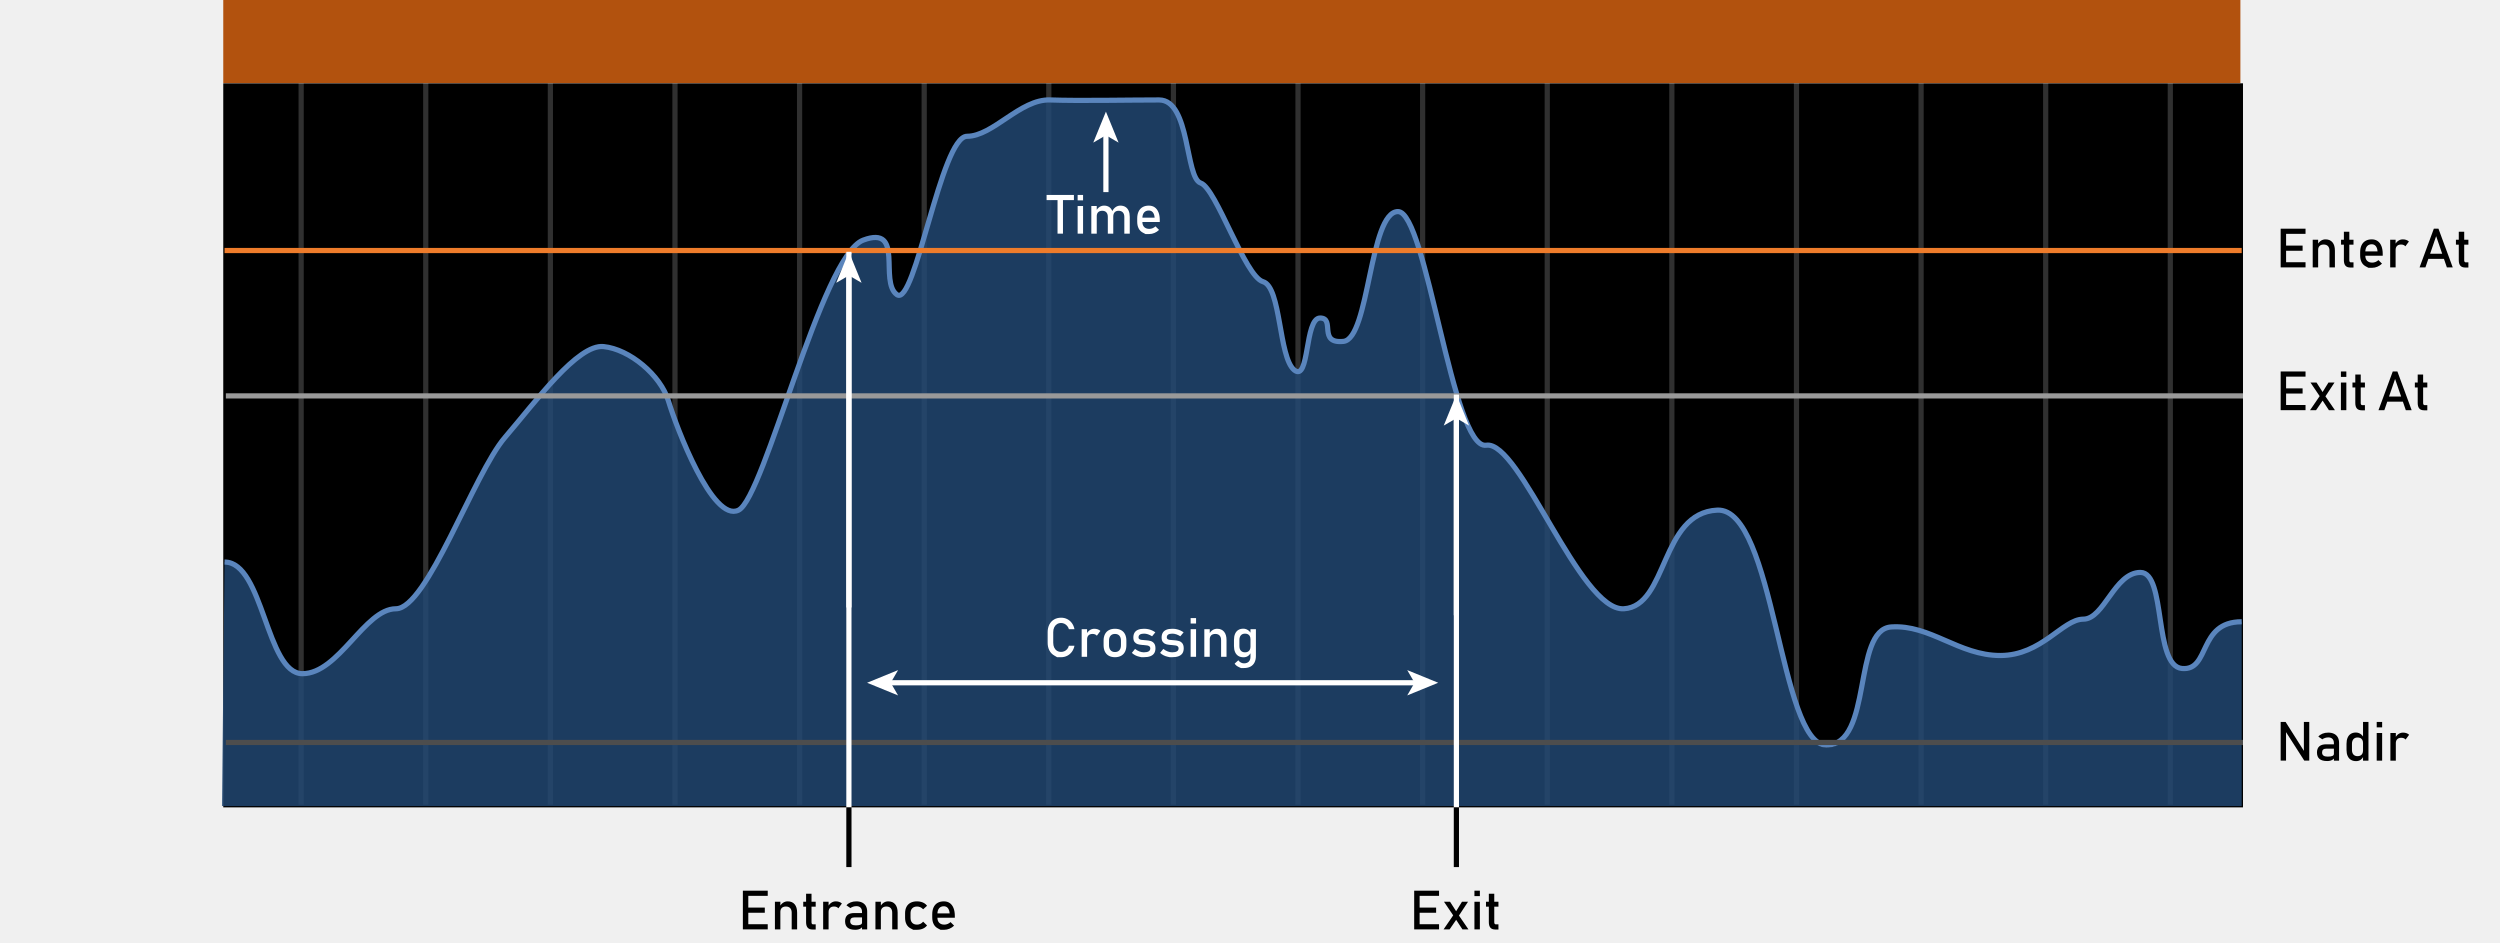
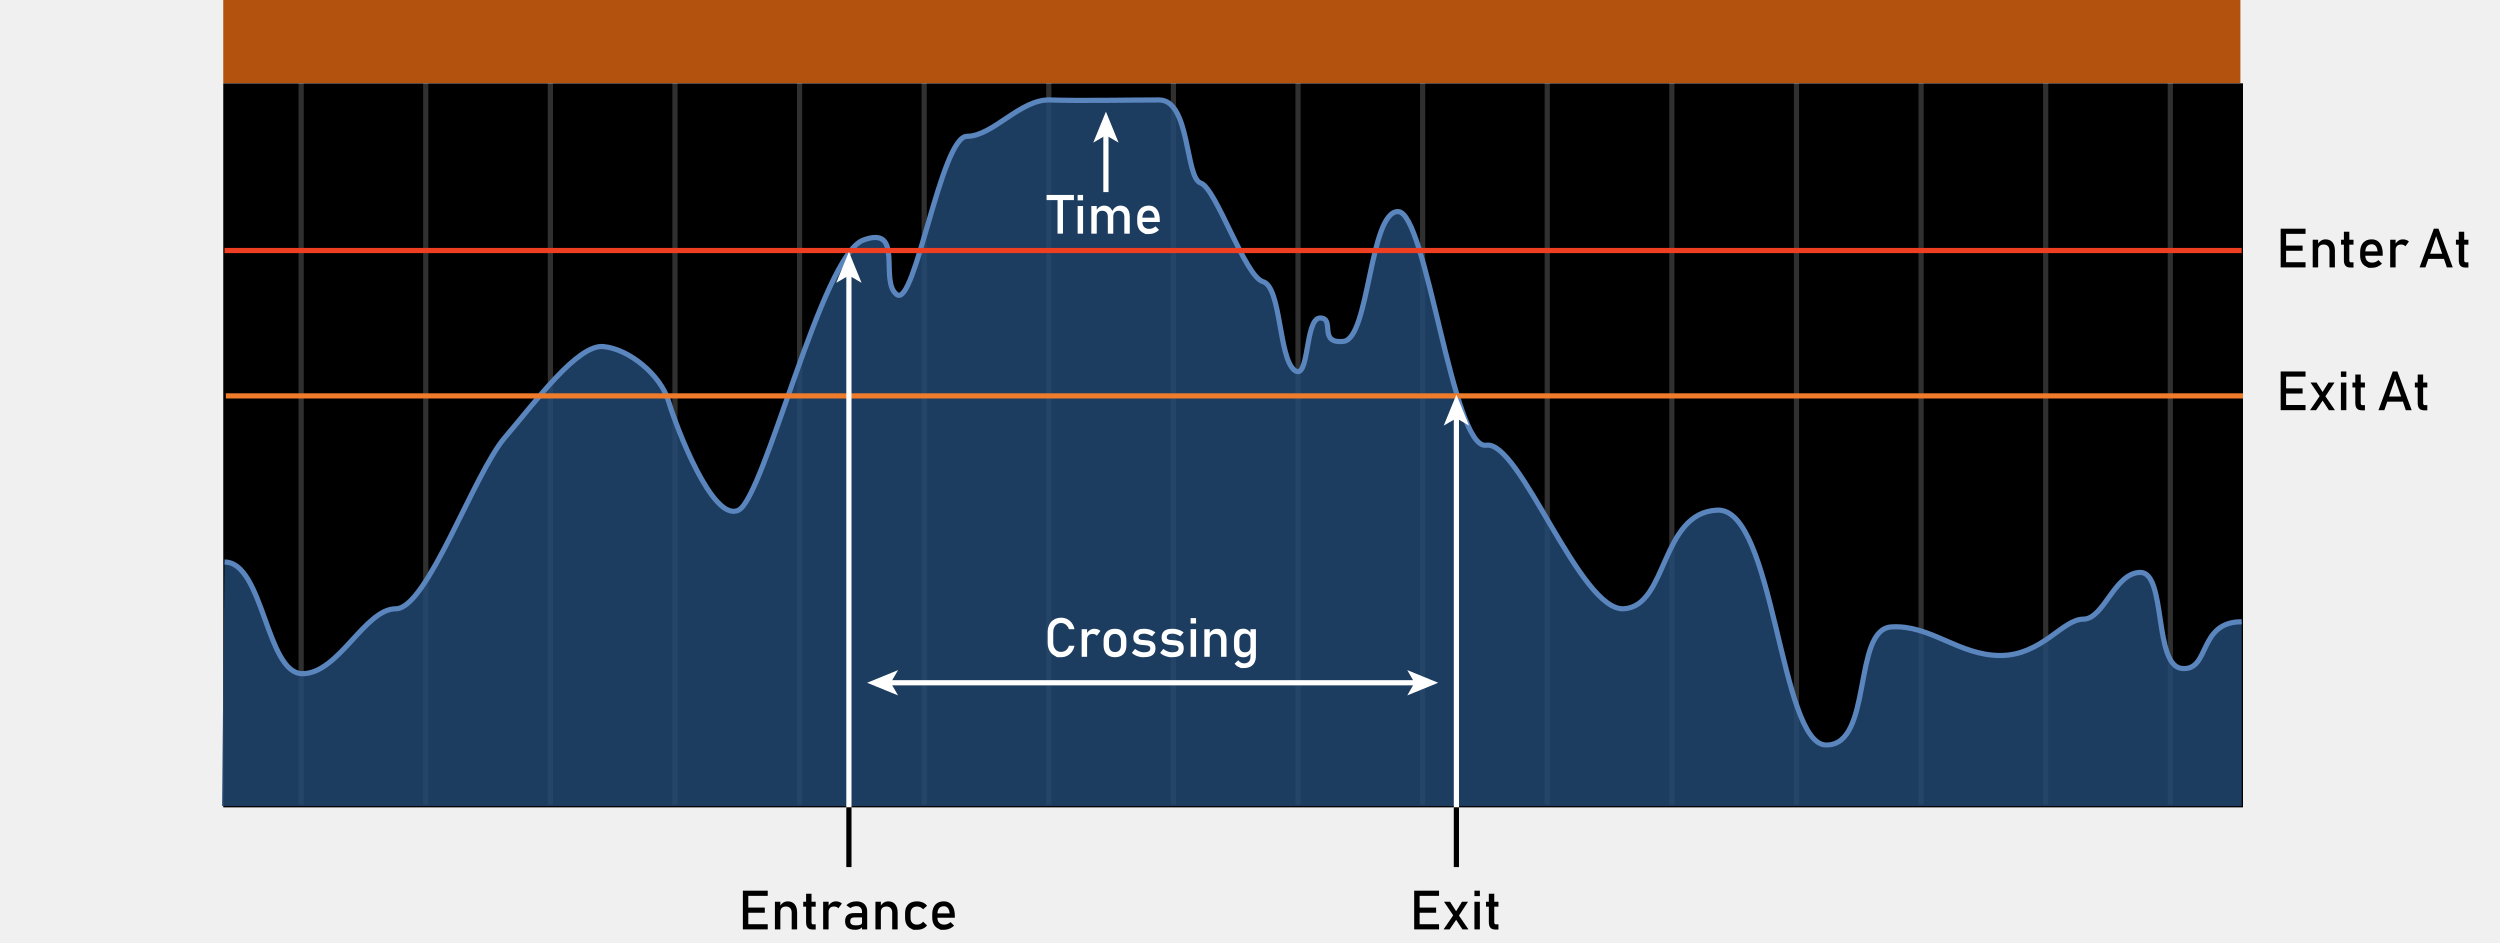
<svg xmlns="http://www.w3.org/2000/svg" version="1.1" id="Layer_1" x="0px" y="0px" viewBox="0 0 963 363" style="enable-background:new 0 0 963 363;" xml:space="preserve">
  <style type="text/css">
- 	.st0{opacity:0.2;fill:none;stroke:#F2F2F2;stroke-width:2;stroke-miterlimit:10;}
- 	.st1{opacity:0.83;fill:#224873;}
+ 	.st0{opacity:0.2;fill:none;stroke:#F2F2F2;stroke-width:2;stroke-miterlimit:10;enable-background:new    ;}
+ 	.st1{opacity:0.83;fill:#224873;enable-background:new    ;}
	.st2{fill:none;stroke:#5A85BD;stroke-width:2;stroke-miterlimit:10;}
- 	.st3{fill:none;stroke:#EE7C2B;stroke-width:2;stroke-miterlimit:10;}
- 	.st4{fill:none;stroke:#999999;stroke-width:2;stroke-miterlimit:10;}
- 	.st5{fill:none;stroke:#4D4D4D;stroke-width:2;stroke-miterlimit:10;}
- 	.st6{fill:none;stroke:#FFFFFF;stroke-width:2;stroke-miterlimit:10;}
- 	.st7{fill:#FFFFFF;}
- 	.st8{fill:none;stroke:#000000;stroke-width:2;stroke-miterlimit:10;}
- 	.st9{fill:#B2520E;}
+ 	.st3{fill:none;stroke:#EF3F23;stroke-width:2;stroke-miterlimit:10;}
+ 	.st4{fill:none;stroke:#EE7C2B;stroke-width:2;stroke-miterlimit:10;}
+ 	.st5{fill:none;stroke:#FFFFFF;stroke-width:2;stroke-miterlimit:10;}
+ 	.st6{fill:#FFFFFF;}
+ 	.st7{fill:none;stroke:#000000;stroke-width:2;stroke-miterlimit:10;}
+ 	.st8{fill:#B2520E;}
</style>
  <rect x="86" y="32.094" width="778" height="278.906" />
  <line class="st0" x1="116" y1="32" x2="116" y2="310" />
  <line class="st0" x1="164" y1="32" x2="164" y2="310" />
  <line class="st0" x1="212" y1="32" x2="212" y2="310" />
  <line class="st0" x1="260" y1="32" x2="260" y2="310" />
  <line class="st0" x1="308" y1="32" x2="308" y2="310" />
  <line class="st0" x1="356" y1="32" x2="356" y2="310" />
  <line class="st0" x1="404" y1="32" x2="404" y2="310" />
  <line class="st0" x1="452" y1="32" x2="452" y2="310" />
  <line class="st0" x1="500" y1="32" x2="500" y2="310" />
  <line class="st0" x1="548" y1="32" x2="548" y2="310" />
  <line class="st0" x1="596" y1="32" x2="596" y2="310" />
  <line class="st0" x1="644" y1="32" x2="644" y2="310" />
  <line class="st0" x1="692" y1="32" x2="692" y2="310" />
  <line class="st0" x1="740" y1="32" x2="740" y2="310" />
  <line class="st0" x1="788" y1="32" x2="788" y2="310" />
  <line class="st0" x1="836" y1="32" x2="836" y2="310" />
  <path class="st1" d="M86.5,216.5c15,0,16,43,30,43s24-25,36-25s30-52,42-66s28-36,38-35s22,11,25,21s17,47,27,42s32-98,48-104  s6,16,13,21s17-61,27-61s20.5-14.406,32-14s30,0,42,0s10,30,16,32s17,36,24,38s6,29,12,34s4-20,10-20s-1,10,9,9s10-50,21-50  s21,92,34,90s36,64,53,63s14-37,36-38s24,91.5,42,91.5s10-45.5,25-46.5s26,11,42,11s24-14,32-14s12-18,22-18s5,36,16,37s6-18,23-18  v71h-778L86.5,216.5z" />
  <path class="st2" d="M86.5,216.5c15,0,16,43,30,43s24-25,36-25s30-52,42-66s28-36,38-35s22,11,25,21s17,47,27,42s32-98,48-104  s6,16,13,21s17-61,27-61s20.5-14.406,32-14s30,0,42,0s10,30,16,32s17,36,24,38s6,29,12,34s4-20,10-20s-1,10,9,9s10-50,21-50  s21,92,34,90s36,64,53,63s14-37,36-38s24,90.5,42,90.5s10-44.5,25-45.5s26,11,42,11s24-14,32-14s12-18,22-18s5,36,16,37s6-18,23-18" />
  <line class="st3" x1="86.5" y1="96.5" x2="863.5" y2="96.5" />
  <line class="st4" x1="87" y1="152.5" x2="864" y2="152.5" />
-   <line class="st5" x1="87" y1="286" x2="864" y2="286" />
-   <line class="st6" x1="327" y1="97" x2="327" y2="234" />
-   <line class="st6" x1="561" y1="152" x2="561" y2="237" />
  <g>
    <g>
-       <line class="st6" x1="327" y1="105.473" x2="327" y2="311" />
+       <line class="st5" x1="327" y1="105.473" x2="327" y2="311" />
      <g>
-         <polygon class="st7" points="327,97 322.121,108.939 327,106.106 331.877,108.939    " />
+         <polygon class="st6" points="327,97 322.121,108.939 327,106.106 331.877,108.939    " />
      </g>
    </g>
  </g>
  <g>
    <g>
-       <line class="st6" x1="426" y1="51.473" x2="426" y2="74" />
+       <line class="st5" x1="426" y1="51.473" x2="426" y2="74" />
      <g>
-         <polygon class="st7" points="426,43 421.121,54.939 426,52.106 430.877,54.939    " />
+         <polygon class="st6" points="426,43 421.121,54.939 426,52.106 430.877,54.939    " />
      </g>
    </g>
  </g>
  <g>
    <g>
-       <line class="st6" x1="561" y1="160.473" x2="561" y2="311" />
+       <line class="st5" x1="561" y1="160.473" x2="561" y2="311" />
      <g>
-         <polygon class="st7" points="561,152 556.121,163.939 561,161.106 565.877,163.939    " />
+         <polygon class="st6" points="561,152 556.121,163.939 561,161.106 565.877,163.939    " />
      </g>
    </g>
  </g>
  <g>
    <g>
-       <line class="st6" x1="342.473" y1="263" x2="545.527" y2="263" />
+       <line class="st5" x1="342.473" y1="263" x2="545.527" y2="263" />
      <g>
-         <polygon class="st7" points="334,263 345.939,267.879 343.106,263 345.939,258.123    " />
+         <polygon class="st6" points="334,263 345.939,267.879 343.106,263 345.939,258.123    " />
      </g>
      <g>
-         <polygon class="st7" points="554,263 542.061,267.879 544.894,263 542.061,258.123    " />
+         <polygon class="st6" points="554,263 542.061,267.879 544.894,263 542.061,258.123    " />
      </g>
    </g>
  </g>
  <g>
-     <path class="st7" d="M407.199,253.154c0,0-0.392-0.229-1.174-0.688s-1.389-1.107-1.82-1.948s-0.646-1.815-0.646-2.923v-4.091   c0-1.107,0.215-2.081,0.646-2.923c0.431-0.84,1.037-1.491,1.82-1.953c0.783-0.461,1.69-0.691,2.723-0.691   c0.854,0,1.641,0.183,2.358,0.548c0.718,0.366,1.317,0.884,1.8,1.554c0.481,0.67,0.808,1.445,0.979,2.328h-2.143   c-0.13-0.465-0.347-0.881-0.651-1.246c-0.304-0.366-0.661-0.647-1.071-0.846s-0.834-0.298-1.271-0.298   c-0.608,0-1.142,0.147-1.6,0.44c-0.458,0.295-0.813,0.706-1.066,1.236c-0.253,0.529-0.379,1.146-0.379,1.851v4.091   c0,0.697,0.126,1.313,0.379,1.846s0.608,0.945,1.066,1.236c0.458,0.29,0.991,0.436,1.6,0.436c0.444,0,0.87-0.092,1.276-0.277   c0.407-0.184,0.762-0.457,1.066-0.82c0.304-0.361,0.521-0.792,0.651-1.291h2.143c-0.171,0.881-0.499,1.657-0.984,2.327   s-1.087,1.188-1.805,1.554c-0.718,0.365-1.5,0.549-2.348,0.549C407.715,253.154,407.199,253.154,407.199,253.154z" />
-     <path class="st7" d="M416.653,242.356h2.092V253h-2.092V242.356z M421.811,244.366c-0.28-0.116-0.605-0.175-0.974-0.175   c-0.663,0-1.178,0.184-1.543,0.549c-0.366,0.366-0.549,0.874-0.549,1.523l-0.215-2.051c0.328-0.637,0.752-1.13,1.271-1.482   c0.52-0.352,1.094-0.527,1.723-0.527c0.485,0,0.924,0.069,1.318,0.21c0.393,0.14,0.736,0.347,1.03,0.62l-1.364,1.846   C422.323,244.653,422.091,244.482,421.811,244.366z" />
-     <path class="st7" d="M427.122,252.61c-0.656-0.362-1.157-0.891-1.502-1.584c-0.345-0.694-0.518-1.529-0.518-2.507v-1.733   c0-0.964,0.172-1.789,0.518-2.477c0.345-0.687,0.846-1.21,1.502-1.568c0.656-0.359,1.446-0.538,2.369-0.538   s1.712,0.179,2.369,0.538c0.656,0.358,1.157,0.882,1.502,1.568c0.345,0.688,0.518,1.513,0.518,2.477v1.764   c0,0.971-0.173,1.8-0.518,2.486c-0.346,0.688-0.846,1.212-1.502,1.574s-1.446,0.544-2.369,0.544S427.778,252.973,427.122,252.61z    M431.188,250.478c0.399-0.458,0.6-1.101,0.6-1.928v-1.764c0-0.827-0.2-1.466-0.6-1.917c-0.4-0.451-0.966-0.678-1.697-0.678   s-1.297,0.227-1.697,0.678c-0.399,0.451-0.6,1.09-0.6,1.917v1.764c0,0.827,0.2,1.47,0.6,1.928c0.4,0.458,0.966,0.687,1.697,0.687   S430.788,250.936,431.188,250.478z" />
-     <path class="st7" d="M439.673,253.154c0,0-0.275-0.063-0.826-0.186s-1.064-0.307-1.543-0.553s-0.919-0.555-1.323-0.924l1.241-1.527   c0.574,0.438,1.145,0.766,1.712,0.984s1.128,0.328,1.682,0.328c0.827,0,1.447-0.128,1.861-0.385   c0.414-0.256,0.621-0.641,0.621-1.153c0-0.342-0.113-0.598-0.338-0.769s-0.506-0.286-0.841-0.344   c-0.335-0.059-0.807-0.111-1.415-0.159c-0.055,0-0.113-0.002-0.174-0.005c-0.062-0.004-0.12-0.009-0.174-0.016   c-0.027,0-0.055-0.002-0.082-0.005c-0.027-0.004-0.055-0.005-0.082-0.005c-0.69-0.055-1.275-0.156-1.753-0.303   c-0.479-0.147-0.876-0.422-1.195-0.826c-0.317-0.402-0.477-0.98-0.477-1.732s0.154-1.377,0.461-1.877   c0.308-0.498,0.766-0.873,1.374-1.122c0.608-0.25,1.371-0.374,2.287-0.374c0.554,0,1.082,0.051,1.584,0.153   c0.503,0.103,0.983,0.255,1.441,0.456c0.458,0.202,0.899,0.457,1.323,0.764l-1.261,1.528c-0.533-0.342-1.058-0.598-1.574-0.769   c-0.517-0.171-1.021-0.257-1.513-0.257c-0.711,0-1.244,0.121-1.6,0.364c-0.355,0.242-0.533,0.606-0.533,1.092   c0,0.287,0.101,0.502,0.303,0.646c0.201,0.143,0.456,0.239,0.764,0.287s0.745,0.089,1.313,0.123c0.041,0.007,0.083,0.01,0.128,0.01   s0.091,0.004,0.139,0.01c0.021,0,0.041,0,0.062,0s0.041,0.004,0.062,0.011c0.745,0.048,1.379,0.147,1.902,0.298   c0.522,0.15,0.962,0.447,1.317,0.892s0.533,1.087,0.533,1.928c0,0.766-0.164,1.399-0.492,1.902   c-0.328,0.502-0.822,0.88-1.481,1.133c-0.66,0.253-1.489,0.38-2.487,0.38C439.987,253.154,439.673,253.154,439.673,253.154z" />
-     <path class="st7" d="M450.563,253.154c0,0-0.275-0.063-0.826-0.186s-1.064-0.307-1.543-0.553s-0.919-0.555-1.323-0.924l1.241-1.527   c0.574,0.438,1.145,0.766,1.712,0.984s1.128,0.328,1.682,0.328c0.827,0,1.447-0.128,1.861-0.385   c0.414-0.256,0.621-0.641,0.621-1.153c0-0.342-0.113-0.598-0.338-0.769s-0.506-0.286-0.841-0.344   c-0.335-0.059-0.807-0.111-1.415-0.159c-0.055,0-0.113-0.002-0.174-0.005c-0.062-0.004-0.12-0.009-0.174-0.016   c-0.027,0-0.055-0.002-0.082-0.005c-0.027-0.004-0.055-0.005-0.082-0.005c-0.69-0.055-1.275-0.156-1.753-0.303   c-0.479-0.147-0.876-0.422-1.195-0.826c-0.317-0.402-0.477-0.98-0.477-1.732s0.154-1.377,0.461-1.877   c0.308-0.498,0.766-0.873,1.374-1.122c0.608-0.25,1.371-0.374,2.287-0.374c0.554,0,1.082,0.051,1.584,0.153   c0.503,0.103,0.983,0.255,1.441,0.456c0.458,0.202,0.899,0.457,1.323,0.764l-1.261,1.528c-0.533-0.342-1.058-0.598-1.574-0.769   c-0.517-0.171-1.021-0.257-1.513-0.257c-0.711,0-1.244,0.121-1.6,0.364c-0.355,0.242-0.533,0.606-0.533,1.092   c0,0.287,0.101,0.502,0.303,0.646c0.201,0.143,0.456,0.239,0.764,0.287s0.745,0.089,1.313,0.123c0.041,0.007,0.083,0.01,0.128,0.01   s0.091,0.004,0.139,0.01c0.021,0,0.041,0,0.062,0s0.041,0.004,0.062,0.011c0.745,0.048,1.379,0.147,1.902,0.298   c0.522,0.15,0.962,0.447,1.317,0.892s0.533,1.087,0.533,1.928c0,0.766-0.164,1.399-0.492,1.902   c-0.328,0.502-0.822,0.88-1.481,1.133c-0.66,0.253-1.489,0.38-2.487,0.38C450.877,253.154,450.563,253.154,450.563,253.154z" />
-     <path class="st7" d="M458.632,238.091h2.092v2.092h-2.092V238.091z M458.632,242.356h2.092V253h-2.092V242.356z" />
-     <path class="st7" d="M463.903,242.356h2.092V253h-2.092V242.356z M470.363,246.551c0-0.752-0.195-1.334-0.584-1.744   s-0.937-0.615-1.641-0.615c-0.684,0-1.212,0.182-1.584,0.544s-0.559,0.872-0.559,1.528l-0.215-2.051   c0.328-0.643,0.757-1.139,1.287-1.487s1.116-0.522,1.759-0.522c1.155,0,2.049,0.377,2.682,1.133   c0.632,0.755,0.948,1.823,0.948,3.204V253h-2.092V246.551z" />
-     <path class="st7" d="M477.012,252.677c-0.55-0.338-0.969-0.832-1.256-1.481s-0.431-1.429-0.431-2.338v-2.348   c0-0.916,0.14-1.699,0.42-2.349s0.688-1.144,1.225-1.481c0.537-0.339,1.181-0.508,1.933-0.508c0.629,0,1.205,0.164,1.728,0.492   c0.522,0.328,0.945,0.789,1.266,1.385l-0.215,2.174c0-0.451-0.082-0.838-0.246-1.159s-0.402-0.565-0.713-0.733   c-0.311-0.167-0.688-0.251-1.133-0.251c-0.69,0-1.226,0.216-1.604,0.646c-0.38,0.432-0.569,1.036-0.569,1.815v2.317   c0,0.772,0.189,1.369,0.569,1.789c0.379,0.421,0.914,0.631,1.604,0.631c0.444,0,0.822-0.087,1.133-0.262   c0.311-0.174,0.549-0.426,0.713-0.754s0.246-0.721,0.246-1.179l0.144,2.245c-0.212,0.527-0.559,0.968-1.041,1.323   c-0.481,0.355-1.075,0.533-1.779,0.533C478.228,253.185,477.563,253.016,477.012,252.677z M478.002,257.327   c0,0-0.316-0.148-0.949-0.446c-0.632-0.297-1.123-0.716-1.471-1.256l1.415-1.281c0.273,0.375,0.6,0.666,0.979,0.871   c0.38,0.205,0.778,0.308,1.195,0.308c0.8,0,1.418-0.221,1.856-0.661c0.438-0.441,0.656-1.065,0.656-1.871v-10.634h2.092v10.325   c0,0.978-0.18,1.815-0.538,2.513c-0.359,0.697-0.88,1.227-1.564,1.589s-1.507,0.544-2.471,0.544   C478.402,257.327,478.002,257.327,478.002,257.327z" />
+     <path class="st6" d="M407.199,253.154c0,0-0.392-0.229-1.174-0.688s-1.389-1.107-1.82-1.948s-0.646-1.815-0.646-2.923v-4.091   c0-1.107,0.215-2.081,0.646-2.923c0.431-0.84,1.037-1.491,1.82-1.953c0.783-0.461,1.69-0.691,2.723-0.691   c0.854,0,1.641,0.183,2.358,0.548c0.718,0.366,1.317,0.884,1.8,1.554c0.481,0.67,0.808,1.445,0.979,2.328h-2.143   c-0.13-0.465-0.347-0.881-0.651-1.246c-0.304-0.366-0.661-0.647-1.071-0.846s-0.834-0.298-1.271-0.298   c-0.608,0-1.142,0.147-1.6,0.44c-0.458,0.295-0.813,0.706-1.066,1.236c-0.253,0.529-0.379,1.146-0.379,1.851v4.091   c0,0.697,0.126,1.313,0.379,1.846s0.608,0.945,1.066,1.236c0.458,0.29,0.991,0.436,1.6,0.436c0.444,0,0.87-0.092,1.276-0.277   c0.407-0.184,0.762-0.457,1.066-0.82c0.304-0.361,0.521-0.792,0.651-1.291h2.143c-0.171,0.881-0.499,1.657-0.984,2.327   s-1.087,1.188-1.805,1.554c-0.718,0.365-1.5,0.549-2.348,0.549C407.715,253.154,407.199,253.154,407.199,253.154z" />
+     <path class="st6" d="M416.653,242.356h2.092V253h-2.092V242.356z M421.811,244.366c-0.28-0.116-0.605-0.175-0.974-0.175   c-0.663,0-1.178,0.184-1.543,0.549c-0.366,0.366-0.549,0.874-0.549,1.523l-0.215-2.051c0.328-0.637,0.752-1.13,1.271-1.482   c0.52-0.352,1.094-0.527,1.723-0.527c0.485,0,0.924,0.069,1.318,0.21c0.393,0.14,0.736,0.347,1.03,0.62l-1.364,1.846   C422.323,244.653,422.091,244.482,421.811,244.366z" />
+     <path class="st6" d="M427.122,252.61c-0.656-0.362-1.157-0.891-1.502-1.584c-0.345-0.694-0.518-1.529-0.518-2.507v-1.733   c0-0.964,0.172-1.789,0.518-2.477c0.345-0.687,0.846-1.21,1.502-1.568c0.656-0.359,1.446-0.538,2.369-0.538   s1.712,0.179,2.369,0.538c0.656,0.358,1.157,0.882,1.502,1.568c0.345,0.688,0.518,1.513,0.518,2.477v1.764   c0,0.971-0.173,1.8-0.518,2.486c-0.346,0.688-0.846,1.212-1.502,1.574s-1.446,0.544-2.369,0.544S427.778,252.973,427.122,252.61z    M431.188,250.478c0.399-0.458,0.6-1.101,0.6-1.928v-1.764c0-0.827-0.2-1.466-0.6-1.917s-0.966-0.678-1.697-0.678   s-1.297,0.227-1.697,0.678c-0.399,0.451-0.6,1.09-0.6,1.917v1.764c0,0.827,0.2,1.47,0.6,1.928s0.966,0.687,1.697,0.687   S430.788,250.936,431.188,250.478z" />
+     <path class="st6" d="M439.673,253.154c0,0-0.275-0.063-0.826-0.186s-1.064-0.307-1.543-0.553s-0.919-0.555-1.323-0.924l1.241-1.527   c0.574,0.438,1.145,0.766,1.712,0.984s1.128,0.328,1.682,0.328c0.827,0,1.447-0.128,1.861-0.385   c0.414-0.256,0.621-0.641,0.621-1.153c0-0.342-0.113-0.598-0.338-0.769s-0.506-0.286-0.841-0.344   c-0.335-0.059-0.807-0.111-1.415-0.159c-0.055,0-0.113-0.002-0.174-0.005c-0.062-0.004-0.12-0.009-0.174-0.016   c-0.027,0-0.055-0.002-0.082-0.005c-0.027-0.004-0.055-0.005-0.082-0.005c-0.69-0.055-1.275-0.156-1.753-0.303   c-0.479-0.147-0.876-0.422-1.195-0.826c-0.317-0.402-0.477-0.98-0.477-1.732s0.154-1.377,0.461-1.877   c0.308-0.498,0.766-0.873,1.374-1.122c0.608-0.25,1.371-0.374,2.287-0.374c0.554,0,1.082,0.051,1.584,0.153   c0.503,0.103,0.983,0.255,1.441,0.456c0.458,0.202,0.899,0.457,1.323,0.764l-1.261,1.528c-0.533-0.342-1.058-0.598-1.574-0.769   c-0.517-0.171-1.021-0.257-1.513-0.257c-0.711,0-1.244,0.121-1.6,0.364c-0.355,0.242-0.533,0.606-0.533,1.092   c0,0.287,0.101,0.502,0.303,0.646c0.201,0.143,0.456,0.239,0.764,0.287s0.745,0.089,1.313,0.123c0.041,0.007,0.083,0.01,0.128,0.01   s0.091,0.004,0.139,0.01c0.021,0,0.041,0,0.062,0s0.041,0.004,0.062,0.011c0.745,0.048,1.379,0.147,1.902,0.298   c0.522,0.15,0.962,0.447,1.317,0.892s0.533,1.087,0.533,1.928c0,0.766-0.164,1.399-0.492,1.902   c-0.328,0.502-0.822,0.88-1.481,1.133c-0.66,0.253-1.489,0.38-2.487,0.38C439.987,253.154,439.673,253.154,439.673,253.154z" />
+     <path class="st6" d="M450.563,253.154c0,0-0.275-0.063-0.826-0.186s-1.064-0.307-1.543-0.553s-0.919-0.555-1.323-0.924l1.241-1.527   c0.574,0.438,1.145,0.766,1.712,0.984s1.128,0.328,1.682,0.328c0.827,0,1.447-0.128,1.861-0.385   c0.414-0.256,0.621-0.641,0.621-1.153c0-0.342-0.113-0.598-0.338-0.769s-0.506-0.286-0.841-0.344   c-0.335-0.059-0.807-0.111-1.415-0.159c-0.055,0-0.113-0.002-0.174-0.005c-0.062-0.004-0.12-0.009-0.174-0.016   c-0.027,0-0.055-0.002-0.082-0.005c-0.027-0.004-0.055-0.005-0.082-0.005c-0.69-0.055-1.275-0.156-1.753-0.303   c-0.479-0.147-0.876-0.422-1.195-0.826c-0.317-0.402-0.477-0.98-0.477-1.732s0.154-1.377,0.461-1.877   c0.308-0.498,0.766-0.873,1.374-1.122c0.608-0.25,1.371-0.374,2.287-0.374c0.554,0,1.082,0.051,1.584,0.153   c0.503,0.103,0.983,0.255,1.441,0.456c0.458,0.202,0.899,0.457,1.323,0.764l-1.261,1.528c-0.533-0.342-1.058-0.598-1.574-0.769   c-0.517-0.171-1.021-0.257-1.513-0.257c-0.711,0-1.244,0.121-1.6,0.364c-0.355,0.242-0.533,0.606-0.533,1.092   c0,0.287,0.101,0.502,0.303,0.646c0.201,0.143,0.456,0.239,0.764,0.287s0.745,0.089,1.313,0.123c0.041,0.007,0.083,0.01,0.128,0.01   s0.091,0.004,0.139,0.01c0.021,0,0.041,0,0.062,0s0.041,0.004,0.062,0.011c0.745,0.048,1.379,0.147,1.902,0.298   c0.522,0.15,0.962,0.447,1.317,0.892s0.533,1.087,0.533,1.928c0,0.766-0.164,1.399-0.492,1.902   c-0.328,0.502-0.822,0.88-1.481,1.133c-0.66,0.253-1.489,0.38-2.487,0.38C450.877,253.154,450.563,253.154,450.563,253.154z" />
+     <path class="st6" d="M458.632,238.091h2.092v2.092h-2.092V238.091z M458.632,242.356h2.092V253h-2.092V242.356z" />
+     <path class="st6" d="M463.903,242.356h2.092V253h-2.092V242.356z M470.363,246.551c0-0.752-0.195-1.334-0.584-1.744   s-0.937-0.615-1.641-0.615c-0.684,0-1.212,0.182-1.584,0.544s-0.559,0.872-0.559,1.528l-0.215-2.051   c0.328-0.643,0.757-1.139,1.287-1.487s1.116-0.522,1.759-0.522c1.155,0,2.049,0.377,2.682,1.133   c0.632,0.755,0.948,1.823,0.948,3.204V253h-2.092L470.363,246.551L470.363,246.551z" />
+     <path class="st6" d="M477.012,252.677c-0.55-0.338-0.969-0.832-1.256-1.481s-0.431-1.429-0.431-2.338v-2.348   c0-0.916,0.14-1.699,0.42-2.349s0.688-1.144,1.225-1.481c0.537-0.339,1.181-0.508,1.933-0.508c0.629,0,1.205,0.164,1.728,0.492   c0.522,0.328,0.945,0.789,1.266,1.385l-0.215,2.174c0-0.451-0.082-0.838-0.246-1.159s-0.402-0.565-0.713-0.733   c-0.311-0.167-0.688-0.251-1.133-0.251c-0.69,0-1.226,0.216-1.604,0.646c-0.38,0.432-0.569,1.036-0.569,1.815v2.317   c0,0.772,0.189,1.369,0.569,1.789c0.379,0.421,0.914,0.631,1.604,0.631c0.444,0,0.822-0.087,1.133-0.262   c0.311-0.174,0.549-0.426,0.713-0.754s0.246-0.721,0.246-1.179l0.144,2.245c-0.212,0.527-0.559,0.968-1.041,1.323   c-0.481,0.355-1.075,0.533-1.779,0.533C478.228,253.185,477.563,253.016,477.012,252.677z M478.002,257.327   c0,0-0.316-0.148-0.949-0.446c-0.632-0.297-1.123-0.716-1.471-1.256l1.415-1.281c0.273,0.375,0.6,0.666,0.979,0.871   c0.38,0.205,0.778,0.308,1.195,0.308c0.8,0,1.418-0.221,1.856-0.661c0.438-0.441,0.656-1.065,0.656-1.871v-10.634h2.092v10.325   c0,0.978-0.18,1.815-0.538,2.513c-0.359,0.697-0.88,1.227-1.564,1.589s-1.507,0.544-2.471,0.544   C478.402,257.327,478.002,257.327,478.002,257.327z" />
  </g>
  <g>
-     <path class="st7" d="M403.149,75.091h10.521v1.989h-10.521V75.091z M407.363,76.311h2.092V90h-2.092V76.311z" />
-     <path class="st7" d="M415.105,75.091h2.092v2.092h-2.092V75.091z M415.105,79.356h2.092V90h-2.092V79.356z" />
-     <path class="st7" d="M420.375,79.356h2.092V90h-2.092V79.356z M426.733,83.551c0-0.752-0.185-1.334-0.554-1.744   s-0.892-0.615-1.569-0.615c-0.684,0-1.212,0.182-1.584,0.544s-0.559,0.872-0.559,1.528l-0.215-2.051   c0.328-0.643,0.757-1.139,1.287-1.487s1.116-0.522,1.759-0.522c0.745,0,1.381,0.169,1.907,0.507   c0.526,0.339,0.928,0.833,1.205,1.481c0.276,0.65,0.415,1.433,0.415,2.349V90h-2.092V83.551z M433.09,83.551   c0-0.752-0.195-1.334-0.584-1.744s-0.937-0.615-1.641-0.615c-0.649,0-1.152,0.199-1.507,0.596s-0.533,0.957-0.533,1.682   l-0.42-2.051c0.335-0.704,0.777-1.25,1.328-1.636c0.55-0.387,1.157-0.579,1.82-0.579c0.766,0,1.42,0.169,1.964,0.507   c0.543,0.339,0.957,0.833,1.24,1.481c0.284,0.65,0.426,1.433,0.426,2.349V90h-2.092V83.551z" />
-     <path class="st7" d="M441.242,90.154c0,0-0.349-0.186-1.046-0.555s-1.229-0.91-1.594-1.625c-0.366-0.714-0.549-1.577-0.549-2.589   v-1.2c0-1.052,0.176-1.951,0.528-2.696c0.352-0.745,0.863-1.313,1.533-1.702s1.477-0.584,2.42-0.584   c0.889,0,1.647,0.222,2.276,0.666s1.109,1.087,1.441,1.928c0.331,0.841,0.497,1.85,0.497,3.025v0.697h-7.178v-1.682h5.188   c-0.062-0.868-0.286-1.544-0.672-2.025c-0.386-0.482-0.904-0.723-1.553-0.723c-0.793,0-1.407,0.26-1.84,0.779   c-0.435,0.52-0.651,1.254-0.651,2.204v1.354c0,0.882,0.232,1.559,0.697,2.03s1.125,0.707,1.979,0.707   c0.424,0,0.844-0.085,1.261-0.256s0.79-0.41,1.118-0.718l1.374,1.374c-0.526,0.506-1.118,0.897-1.774,1.174   c-0.656,0.277-1.316,0.416-1.979,0.416C441.734,90.154,441.242,90.154,441.242,90.154z" />
+     <path class="st6" d="M403.149,75.091h10.521v1.989h-10.521V75.091z M407.363,76.311h2.092V90h-2.092V76.311z" />
+     <path class="st6" d="M415.105,75.091h2.092v2.092h-2.092V75.091z M415.105,79.356h2.092V90h-2.092V79.356z" />
+     <path class="st6" d="M420.375,79.356h2.092V90h-2.092V79.356z M426.733,83.551c0-0.752-0.185-1.334-0.554-1.744   s-0.892-0.615-1.569-0.615c-0.684,0-1.212,0.182-1.584,0.544s-0.559,0.872-0.559,1.528l-0.215-2.051   c0.328-0.643,0.757-1.139,1.287-1.487s1.116-0.522,1.759-0.522c0.745,0,1.381,0.169,1.907,0.507   c0.526,0.339,0.928,0.833,1.205,1.481c0.276,0.65,0.415,1.433,0.415,2.349V90h-2.092V83.551z M433.09,83.551   c0-0.752-0.195-1.334-0.584-1.744s-0.937-0.615-1.641-0.615c-0.649,0-1.152,0.199-1.507,0.596s-0.533,0.957-0.533,1.682   l-0.42-2.051c0.335-0.704,0.777-1.25,1.328-1.636c0.55-0.387,1.157-0.579,1.82-0.579c0.766,0,1.42,0.169,1.964,0.507   c0.543,0.339,0.957,0.833,1.24,1.481c0.284,0.65,0.426,1.433,0.426,2.349V90h-2.092L433.09,83.551L433.09,83.551z" />
+     <path class="st6" d="M441.242,90.154c0,0-0.349-0.186-1.046-0.555s-1.229-0.91-1.594-1.625c-0.366-0.714-0.549-1.577-0.549-2.589   v-1.2c0-1.052,0.176-1.951,0.528-2.696c0.352-0.745,0.863-1.313,1.533-1.702s1.477-0.584,2.42-0.584   c0.889,0,1.647,0.222,2.276,0.666s1.109,1.087,1.441,1.928c0.331,0.841,0.497,1.85,0.497,3.025v0.697h-7.178v-1.682h5.188   c-0.062-0.868-0.286-1.544-0.672-2.025c-0.386-0.482-0.904-0.723-1.553-0.723c-0.793,0-1.407,0.26-1.84,0.779   c-0.435,0.52-0.651,1.254-0.651,2.204v1.354c0,0.882,0.232,1.559,0.697,2.03s1.125,0.707,1.979,0.707   c0.424,0,0.844-0.085,1.261-0.256s0.79-0.41,1.118-0.718l1.374,1.374c-0.526,0.506-1.118,0.897-1.774,1.174   c-0.656,0.277-1.316,0.416-1.979,0.416C441.734,90.154,441.242,90.154,441.242,90.154z" />
  </g>
  <g>
    <path d="M286.153,343.091h2.092V358h-2.092V343.091z M287.168,343.091h8.562v1.989h-8.562V343.091z M287.168,349.602h7.434v1.99   h-7.434V349.602z M287.168,356.011h8.562V358h-8.562V356.011z" />
-     <path d="M298.499,347.356h2.092V358h-2.092V347.356z M304.959,351.551c0-0.752-0.195-1.334-0.584-1.744s-0.937-0.615-1.641-0.615   c-0.684,0-1.212,0.182-1.584,0.544s-0.559,0.872-0.559,1.528l-0.215-2.051c0.328-0.643,0.757-1.139,1.287-1.487   s1.116-0.522,1.759-0.522c1.155,0,2.049,0.377,2.682,1.133c0.632,0.755,0.948,1.823,0.948,3.204V358h-2.092V351.551z" />
+     <path d="M298.499,347.356h2.092V358h-2.092V347.356z M304.959,351.551c0-0.752-0.195-1.334-0.584-1.744s-0.937-0.615-1.641-0.615   c-0.684,0-1.212,0.182-1.584,0.544s-0.559,0.872-0.559,1.528l-0.215-2.051c0.328-0.643,0.757-1.139,1.287-1.487   s1.116-0.522,1.759-0.522c1.155,0,2.049,0.377,2.682,1.133c0.632,0.755,0.948,1.823,0.948,3.204V358h-2.092L304.959,351.551   L304.959,351.551z" />
    <path d="M309.409,347.356h4.799v1.887h-4.799V347.356z M311.106,357.339c-0.4-0.476-0.6-1.178-0.6-2.107V344.26h2.092v10.992   c0,0.26,0.051,0.46,0.154,0.6c0.103,0.141,0.253,0.211,0.451,0.211h1.005v1.988h-1.21   C312.137,358.051,311.506,357.813,311.106,357.339z" />
    <path d="M317.079,347.356h2.092V358h-2.092V347.356z M322.237,349.366c-0.28-0.116-0.605-0.175-0.974-0.175   c-0.663,0-1.178,0.184-1.543,0.549c-0.366,0.366-0.549,0.874-0.549,1.523l-0.215-2.051c0.328-0.637,0.752-1.13,1.271-1.482   c0.52-0.352,1.094-0.527,1.723-0.527c0.485,0,0.924,0.069,1.318,0.21c0.393,0.14,0.736,0.347,1.03,0.62l-1.364,1.846   C322.75,349.653,322.517,349.482,322.237,349.366z" />
-     <path d="M326.502,357.339c-0.649-0.544-0.974-1.369-0.974-2.477c0-1.053,0.297-1.842,0.892-2.368s1.494-0.79,2.697-0.79h3.025   l0.144,1.682h-3.158c-0.547,0-0.956,0.121-1.225,0.364c-0.271,0.242-0.405,0.613-0.405,1.112c0,0.54,0.18,0.94,0.538,1.2   c0.359,0.26,0.904,0.389,1.636,0.389c0.8,0,1.396-0.085,1.789-0.256s0.59-0.438,0.59-0.8l0.215,1.497   c-0.185,0.287-0.412,0.523-0.682,0.707c-0.27,0.186-0.583,0.323-0.938,0.416c-0.355,0.092-0.755,0.139-1.2,0.139   C328.133,358.154,327.152,357.882,326.502,357.339z M332.05,351.253c0-0.697-0.187-1.239-0.559-1.625   c-0.373-0.387-0.901-0.579-1.584-0.579c-0.424,0-0.839,0.064-1.246,0.194c-0.407,0.13-0.768,0.312-1.082,0.544l-1.528-1.047   c0.403-0.484,0.935-0.862,1.594-1.133c0.66-0.27,1.393-0.404,2.2-0.404c0.882,0,1.637,0.155,2.266,0.466   c0.629,0.312,1.107,0.763,1.436,1.354c0.328,0.592,0.492,1.305,0.492,2.138V358h-1.989V351.253z" />
-     <path d="M337.218,347.356h2.092V358h-2.092V347.356z M343.678,351.551c0-0.752-0.195-1.334-0.584-1.744s-0.937-0.615-1.641-0.615   c-0.684,0-1.212,0.182-1.584,0.544s-0.559,0.872-0.559,1.528l-0.215-2.051c0.328-0.643,0.757-1.139,1.287-1.487   s1.116-0.522,1.759-0.522c1.155,0,2.049,0.377,2.682,1.133c0.632,0.755,0.948,1.823,0.948,3.204V358h-2.092V351.551z" />
+     <path d="M326.502,357.339c-0.649-0.544-0.974-1.369-0.974-2.477c0-1.053,0.297-1.842,0.892-2.368s1.494-0.79,2.697-0.79h3.025   l0.144,1.682h-3.158c-0.547,0-0.956,0.121-1.225,0.364c-0.271,0.242-0.405,0.613-0.405,1.112c0,0.54,0.18,0.94,0.538,1.2   c0.359,0.26,0.904,0.389,1.636,0.389c0.8,0,1.396-0.085,1.789-0.256s0.59-0.438,0.59-0.8l0.215,1.497   c-0.185,0.287-0.412,0.523-0.682,0.707c-0.27,0.186-0.583,0.323-0.938,0.416c-0.355,0.092-0.755,0.139-1.2,0.139   C328.133,358.154,327.152,357.882,326.502,357.339z M332.05,351.253c0-0.697-0.187-1.239-0.559-1.625   c-0.373-0.387-0.901-0.579-1.584-0.579c-0.424,0-0.839,0.064-1.246,0.194s-0.768,0.312-1.082,0.544l-1.528-1.047   c0.403-0.484,0.935-0.862,1.594-1.133c0.66-0.27,1.393-0.404,2.2-0.404c0.882,0,1.637,0.155,2.266,0.466   c0.629,0.312,1.107,0.763,1.436,1.354c0.328,0.592,0.492,1.305,0.492,2.138V358h-1.989L332.05,351.253L332.05,351.253z" />
+     <path d="M337.218,347.356h2.092V358h-2.092V347.356z M343.678,351.551c0-0.752-0.195-1.334-0.584-1.744s-0.937-0.615-1.641-0.615   c-0.684,0-1.212,0.182-1.584,0.544s-0.559,0.872-0.559,1.528l-0.215-2.051c0.328-0.643,0.757-1.139,1.287-1.487   s1.116-0.522,1.759-0.522c1.155,0,2.049,0.377,2.682,1.133c0.632,0.755,0.948,1.823,0.948,3.204V358h-2.092L343.678,351.551   L343.678,351.551z" />
    <path d="M351.789,358.154c0,0-0.343-0.182-1.031-0.544c-0.687-0.362-1.211-0.889-1.574-1.579s-0.543-1.524-0.543-2.502v-1.754   c0-0.963,0.181-1.787,0.543-2.471s0.887-1.205,1.574-1.563c0.688-0.359,1.516-0.538,2.487-0.538c0.554,0,1.075,0.066,1.564,0.199   c0.488,0.134,0.928,0.327,1.317,0.58s0.714,0.561,0.974,0.922l-1.507,1.354c-0.301-0.341-0.653-0.604-1.056-0.789   s-0.824-0.277-1.261-0.277c-0.807,0-1.432,0.227-1.876,0.678s-0.667,1.086-0.667,1.906v1.754c0,0.841,0.221,1.49,0.661,1.948   c0.441,0.458,1.068,0.687,1.882,0.687c0.444,0,0.868-0.099,1.271-0.297s0.752-0.479,1.046-0.841l1.507,1.456   c-0.267,0.355-0.595,0.658-0.984,0.907c-0.39,0.25-0.829,0.439-1.318,0.569s-1.006,0.195-1.553,0.195   C352.274,358.154,351.789,358.154,351.789,358.154z" />
    <path d="M362.289,358.154c0,0-0.349-0.186-1.046-0.555s-1.229-0.91-1.594-1.625c-0.366-0.714-0.549-1.577-0.549-2.589v-1.2   c0-1.052,0.176-1.951,0.528-2.696c0.352-0.745,0.863-1.313,1.533-1.702s1.477-0.584,2.42-0.584c0.889,0,1.647,0.222,2.276,0.666   s1.109,1.087,1.441,1.928c0.331,0.841,0.497,1.85,0.497,3.025v0.697h-7.178v-1.682h5.188c-0.062-0.868-0.286-1.544-0.672-2.025   c-0.386-0.482-0.904-0.723-1.553-0.723c-0.793,0-1.407,0.26-1.84,0.779c-0.435,0.52-0.651,1.254-0.651,2.204v1.354   c0,0.882,0.232,1.559,0.697,2.03s1.125,0.707,1.979,0.707c0.424,0,0.844-0.085,1.261-0.256s0.79-0.41,1.118-0.718l1.374,1.374   c-0.526,0.506-1.118,0.897-1.774,1.174c-0.656,0.277-1.316,0.416-1.979,0.416C362.781,358.154,362.289,358.154,362.289,358.154z" />
  </g>
  <g>
    <path d="M878.512,88.091h2.092V103h-2.092V88.091z M879.527,88.091h8.563v1.989h-8.563V88.091z M879.527,94.602h7.434v1.99h-7.434   V94.602z M879.527,101.011h8.563V103h-8.563V101.011z" />
-     <path d="M890.857,92.356h2.092V103h-2.092V92.356z M897.318,96.551c0-0.752-0.195-1.334-0.585-1.744s-0.937-0.615-1.641-0.615   c-0.684,0-1.212,0.182-1.585,0.544c-0.372,0.362-0.559,0.872-0.559,1.528l-0.215-2.051c0.328-0.643,0.757-1.139,1.287-1.487   c0.529-0.349,1.115-0.522,1.758-0.522c1.156,0,2.049,0.377,2.682,1.133c0.633,0.755,0.949,1.823,0.949,3.204V103h-2.092V96.551z" />
+     <path d="M890.857,92.356h2.092V103h-2.092V92.356z M897.318,96.551c0-0.752-0.195-1.334-0.585-1.744s-0.937-0.615-1.641-0.615   c-0.684,0-1.212,0.182-1.585,0.544c-0.372,0.362-0.559,0.872-0.559,1.528l-0.215-2.051c0.328-0.643,0.757-1.139,1.287-1.487   c0.529-0.349,1.115-0.522,1.758-0.522c1.156,0,2.049,0.377,2.682,1.133c0.633,0.755,0.949,1.823,0.949,3.204V103h-2.092v-6.449   H897.318z" />
    <path d="M901.768,92.356h4.799v1.887h-4.799V92.356z M903.465,102.339c-0.4-0.476-0.6-1.178-0.6-2.107V89.26h2.092v10.992   c0,0.26,0.051,0.46,0.154,0.6c0.102,0.141,0.252,0.211,0.451,0.211h1.004v1.988h-1.209   C904.496,103.051,903.865,102.813,903.465,102.339z" />
-     <path d="M912.319,103.154c0,0-0.349-0.186-1.046-0.555s-1.229-0.91-1.594-1.625c-0.367-0.714-0.549-1.577-0.549-2.589v-1.2   c0-1.052,0.176-1.951,0.527-2.696s0.863-1.313,1.533-1.702s1.477-0.584,2.42-0.584c0.889,0,1.647,0.222,2.276,0.666   s1.108,1.087,1.44,1.928s0.498,1.85,0.498,3.025v0.697h-7.178v-1.682h5.188c-0.061-0.868-0.285-1.544-0.672-2.025   c-0.386-0.482-0.903-0.723-1.553-0.723c-0.793,0-1.406,0.26-1.84,0.779c-0.436,0.52-0.652,1.254-0.652,2.204v1.354   c0,0.882,0.232,1.559,0.697,2.03s1.125,0.707,1.979,0.707c0.424,0,0.845-0.085,1.261-0.256c0.418-0.171,0.79-0.41,1.118-0.718   l1.374,1.374c-0.526,0.506-1.117,0.897-1.773,1.174c-0.656,0.277-1.316,0.416-1.979,0.416   C912.812,103.154,912.319,103.154,912.319,103.154z" />
+     <path d="M912.319,103.154c0,0-0.349-0.186-1.046-0.555s-1.229-0.91-1.594-1.625c-0.367-0.714-0.549-1.577-0.549-2.589v-1.2   c0-1.052,0.176-1.951,0.527-2.696s0.863-1.313,1.533-1.702s1.477-0.584,2.42-0.584c0.889,0,1.647,0.222,2.276,0.666   s1.108,1.087,1.44,1.928s0.498,1.85,0.498,3.025v0.697h-7.178v-1.682h5.188c-0.061-0.868-0.285-1.544-0.672-2.025   c-0.386-0.482-0.903-0.723-1.553-0.723c-0.793,0-1.406,0.26-1.84,0.779c-0.436,0.52-0.652,1.254-0.652,2.204v1.354   c0,0.882,0.232,1.559,0.697,2.03s1.125,0.707,1.979,0.707c0.424,0,0.845-0.085,1.261-0.256c0.418-0.171,0.79-0.41,1.118-0.718   l1.374,1.374c-0.526,0.506-1.117,0.897-1.773,1.174s-1.316,0.416-1.979,0.416C912.812,103.154,912.319,103.154,912.319,103.154z" />
    <path d="M920.697,92.356h2.092V103h-2.092V92.356z M925.854,94.366c-0.28-0.116-0.604-0.175-0.974-0.175   c-0.664,0-1.178,0.184-1.543,0.549c-0.367,0.366-0.549,0.874-0.549,1.523l-0.216-2.051c0.328-0.637,0.752-1.13,1.271-1.482   c0.52-0.352,1.094-0.527,1.723-0.527c0.485,0,0.925,0.069,1.317,0.21c0.393,0.14,0.736,0.347,1.031,0.62l-1.364,1.846   C926.367,94.653,926.135,94.482,925.854,94.366z" />
    <path d="M937.514,88.091h1.783L944.793,103h-2.256l-4.132-12.027L934.273,103h-2.256L937.514,88.091z M934.55,97.74h7.845v1.988   h-7.845V97.74z" />
    <path d="M946.023,92.356h4.799v1.887h-4.799V92.356z M947.721,102.339c-0.4-0.476-0.6-1.178-0.6-2.107V89.26h2.092v10.992   c0,0.26,0.051,0.46,0.154,0.6c0.102,0.141,0.252,0.211,0.451,0.211h1.004v1.988h-1.209   C948.752,103.051,948.121,102.813,947.721,102.339z" />
  </g>
  <g>
    <path d="M878.512,143.091h2.092V158h-2.092V143.091z M879.527,143.091h8.563v1.989h-8.563V143.091z M879.527,149.602h7.434v1.99   h-7.434V149.602z M879.527,156.011h8.563V158h-8.563V156.011z" />
    <path d="M893.852,152.125l1.006,1.928L892.15,158h-2.318L893.852,152.125z M893.914,153.16l-3.918-5.804h2.328l3.056,4.769   l4.03,5.875h-2.318L893.914,153.16z M894.59,151.13l2.328-3.773h2.328l-3.773,5.742L894.59,151.13z" />
    <path d="M901.717,143.091h2.092v2.092h-2.092V143.091z M901.717,147.356h2.092V158h-2.092V147.356z" />
    <path d="M906.167,147.356h4.799v1.887h-4.799V147.356z M907.864,157.339c-0.4-0.476-0.601-1.178-0.601-2.107V144.26h2.092v10.992   c0,0.26,0.052,0.46,0.154,0.6c0.103,0.141,0.253,0.211,0.451,0.211h1.005v1.988h-1.21   C908.895,158.051,908.264,157.813,907.864,157.339z" />
    <path d="M921.691,143.091h1.784L928.972,158h-2.256l-4.132-12.027L918.451,158h-2.256L921.691,143.091z M918.729,152.74h7.844   v1.988h-7.844V152.74z" />
-     <path d="M930.202,147.356h4.799v1.887h-4.799V147.356z M931.899,157.339c-0.4-0.476-0.601-1.178-0.601-2.107V144.26h2.092v10.992   c0,0.26,0.052,0.46,0.154,0.6c0.103,0.141,0.253,0.211,0.451,0.211h1.005v1.988h-1.21   C932.93,158.051,932.299,157.813,931.899,157.339z" />
-   </g>
-   <g>
-     <path d="M878.512,278.091h1.897l7.29,11.525l-0.246,0.267v-11.792h2.072v14.899h-1.918l-7.27-11.352l0.246-0.267v11.618h-2.072   V278.091z" />
-     <path d="M893.473,292.339c-0.649-0.544-0.975-1.369-0.975-2.477c0-1.053,0.298-1.842,0.893-2.368s1.494-0.79,2.697-0.79h3.024   l0.144,1.682h-3.158c-0.547,0-0.955,0.121-1.225,0.364c-0.271,0.242-0.406,0.613-0.406,1.112c0,0.54,0.18,0.94,0.539,1.2   s0.904,0.389,1.635,0.389c0.801,0,1.396-0.085,1.789-0.256c0.394-0.171,0.59-0.438,0.59-0.8l0.216,1.497   c-0.185,0.287-0.412,0.523-0.683,0.707c-0.27,0.186-0.582,0.323-0.938,0.416c-0.355,0.092-0.756,0.139-1.199,0.139   C895.104,293.154,894.122,292.882,893.473,292.339z M899.02,286.253c0-0.697-0.186-1.239-0.559-1.625   c-0.373-0.387-0.9-0.579-1.584-0.579c-0.424,0-0.84,0.064-1.246,0.194s-0.768,0.312-1.082,0.544l-1.527-1.047   c0.403-0.484,0.935-0.862,1.594-1.133c0.66-0.27,1.394-0.404,2.2-0.404c0.882,0,1.638,0.155,2.267,0.466   c0.629,0.312,1.107,0.763,1.436,1.354c0.328,0.592,0.492,1.305,0.492,2.138V293h-1.99V286.253z" />
-     <path d="M905.566,292.677c-0.55-0.338-0.969-0.832-1.256-1.481s-0.43-1.429-0.43-2.338v-2.348c0-0.916,0.14-1.699,0.42-2.349   s0.688-1.144,1.225-1.481c0.537-0.339,1.182-0.508,1.934-0.508c0.629,0,1.205,0.164,1.729,0.492   c0.521,0.328,0.944,0.789,1.266,1.385l-0.215,2.174c0-0.451-0.082-0.838-0.246-1.159s-0.402-0.565-0.713-0.733   c-0.312-0.167-0.689-0.251-1.133-0.251c-0.691,0-1.227,0.216-1.605,0.646c-0.379,0.432-0.568,1.036-0.568,1.815v2.317   c0,0.772,0.189,1.369,0.568,1.789c0.379,0.421,0.914,0.631,1.605,0.631c0.443,0,0.821-0.087,1.133-0.262   c0.311-0.174,0.549-0.426,0.713-0.754s0.246-0.721,0.246-1.179l0.143,2.245c-0.211,0.527-0.559,0.968-1.041,1.323   c-0.48,0.355-1.074,0.533-1.778,0.533C906.782,293.185,906.117,293.016,905.566,292.677z M910.238,278.091h2.092V293h-2.092   V278.091z" />
-     <path d="M915.508,278.091h2.092v2.092h-2.092V278.091z M915.508,282.356h2.092V293h-2.092V282.356z" />
-     <path d="M920.779,282.356h2.092V293h-2.092V282.356z M925.937,284.366c-0.28-0.116-0.604-0.175-0.974-0.175   c-0.664,0-1.178,0.184-1.543,0.549c-0.367,0.366-0.549,0.874-0.549,1.523l-0.216-2.051c0.328-0.637,0.752-1.13,1.271-1.482   c0.52-0.352,1.094-0.527,1.723-0.527c0.485,0,0.925,0.069,1.317,0.21c0.393,0.14,0.736,0.347,1.031,0.62l-1.364,1.846   C926.449,284.653,926.217,284.482,925.937,284.366z" />
+     <path d="M930.202,147.356h4.799v1.887h-4.799V147.356z M931.899,157.339c-0.4-0.476-0.601-1.178-0.601-2.107V144.26h2.092v10.992   c0,0.26,0.052,0.46,0.154,0.6c0.103,0.141,0.253,0.211,0.451,0.211H935v1.988h-1.21   C932.93,158.051,932.299,157.813,931.899,157.339z" />
  </g>
  <g>
    <path d="M544.747,343.091h2.092V358h-2.092V343.091z M545.762,343.091h8.562v1.989h-8.562V343.091z M545.762,349.602h7.434v1.99   h-7.434V349.602z M545.762,356.011h8.562V358h-8.562V356.011z" />
    <path d="M560.087,352.125l1.005,1.928L558.385,358h-2.317L560.087,352.125z M560.148,353.16l-3.917-5.804h2.328l3.056,4.769   l4.03,5.875h-2.317L560.148,353.16z M560.825,351.13l2.328-3.773h2.328l-3.773,5.742L560.825,351.13z" />
    <path d="M567.952,343.091h2.092v2.092h-2.092V343.091z M567.952,347.356h2.092V358h-2.092V347.356z" />
    <path d="M572.402,347.356h4.799v1.887h-4.799V347.356z M574.099,357.339c-0.4-0.476-0.6-1.178-0.6-2.107V344.26h2.092v10.992   c0,0.26,0.051,0.46,0.154,0.6c0.103,0.141,0.253,0.211,0.451,0.211h1.005v1.988h-1.21   C575.129,358.051,574.499,357.813,574.099,357.339z" />
  </g>
-   <line class="st8" x1="561" y1="311" x2="561" y2="334" />
-   <line class="st8" x1="327" y1="311" x2="327" y2="334" />
-   <rect x="86" y="-2" class="st9" width="777" height="34" />
+   <line class="st7" x1="561" y1="311" x2="561" y2="334" />
+   <line class="st7" x1="327" y1="311" x2="327" y2="334" />
+   <rect x="86" y="-2" class="st8" width="777" height="34" />
</svg>
